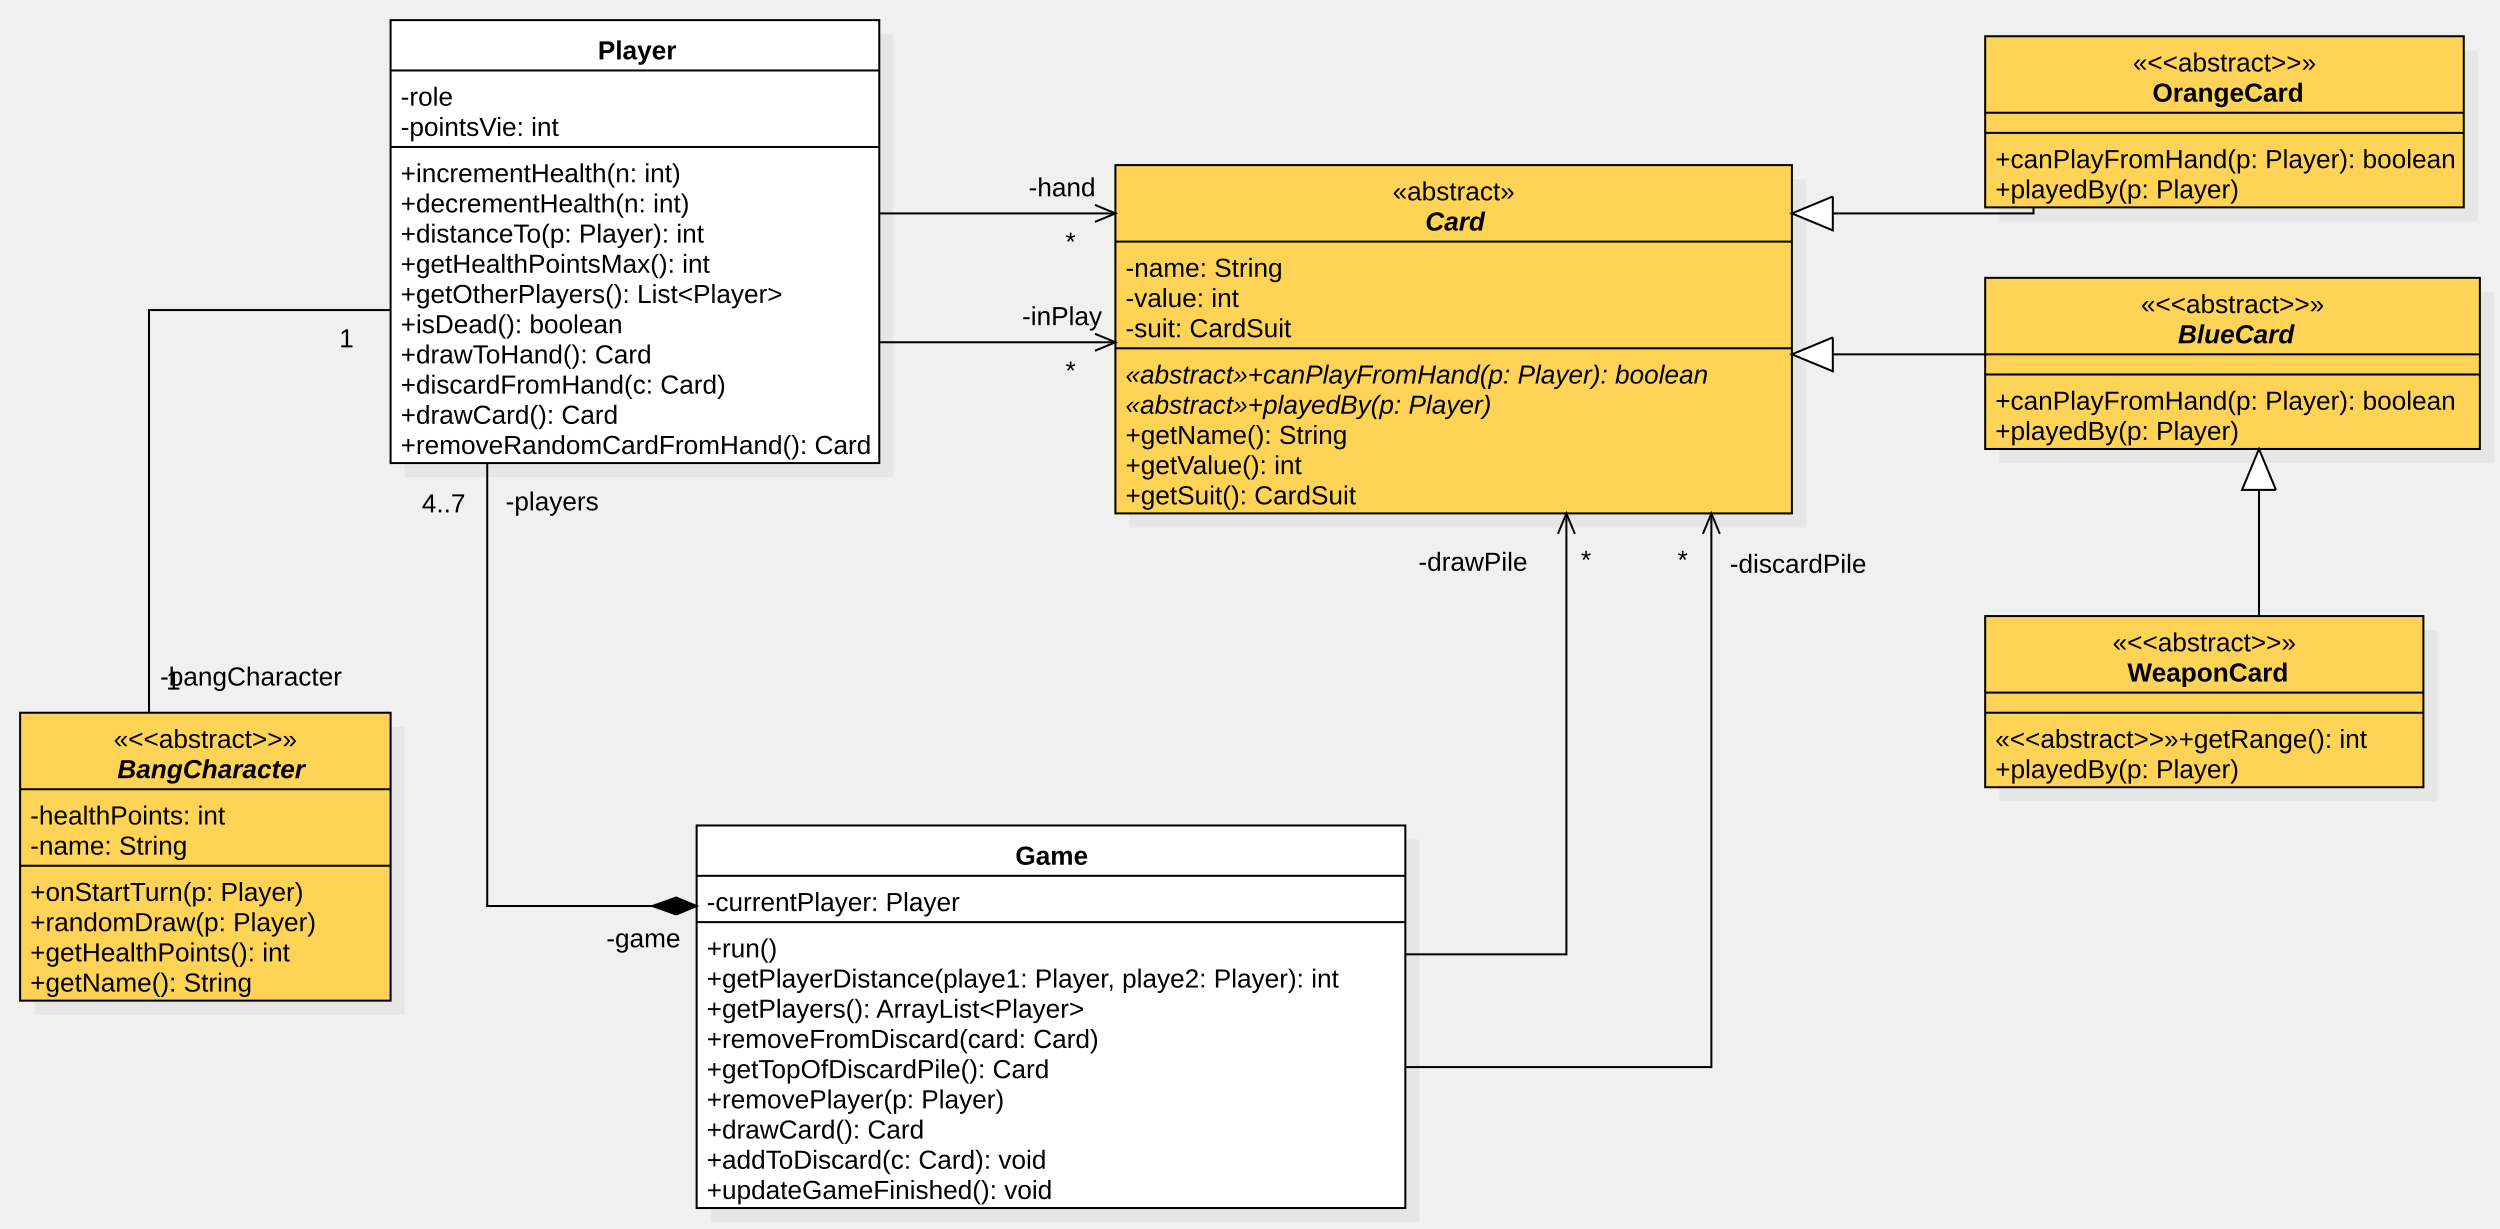
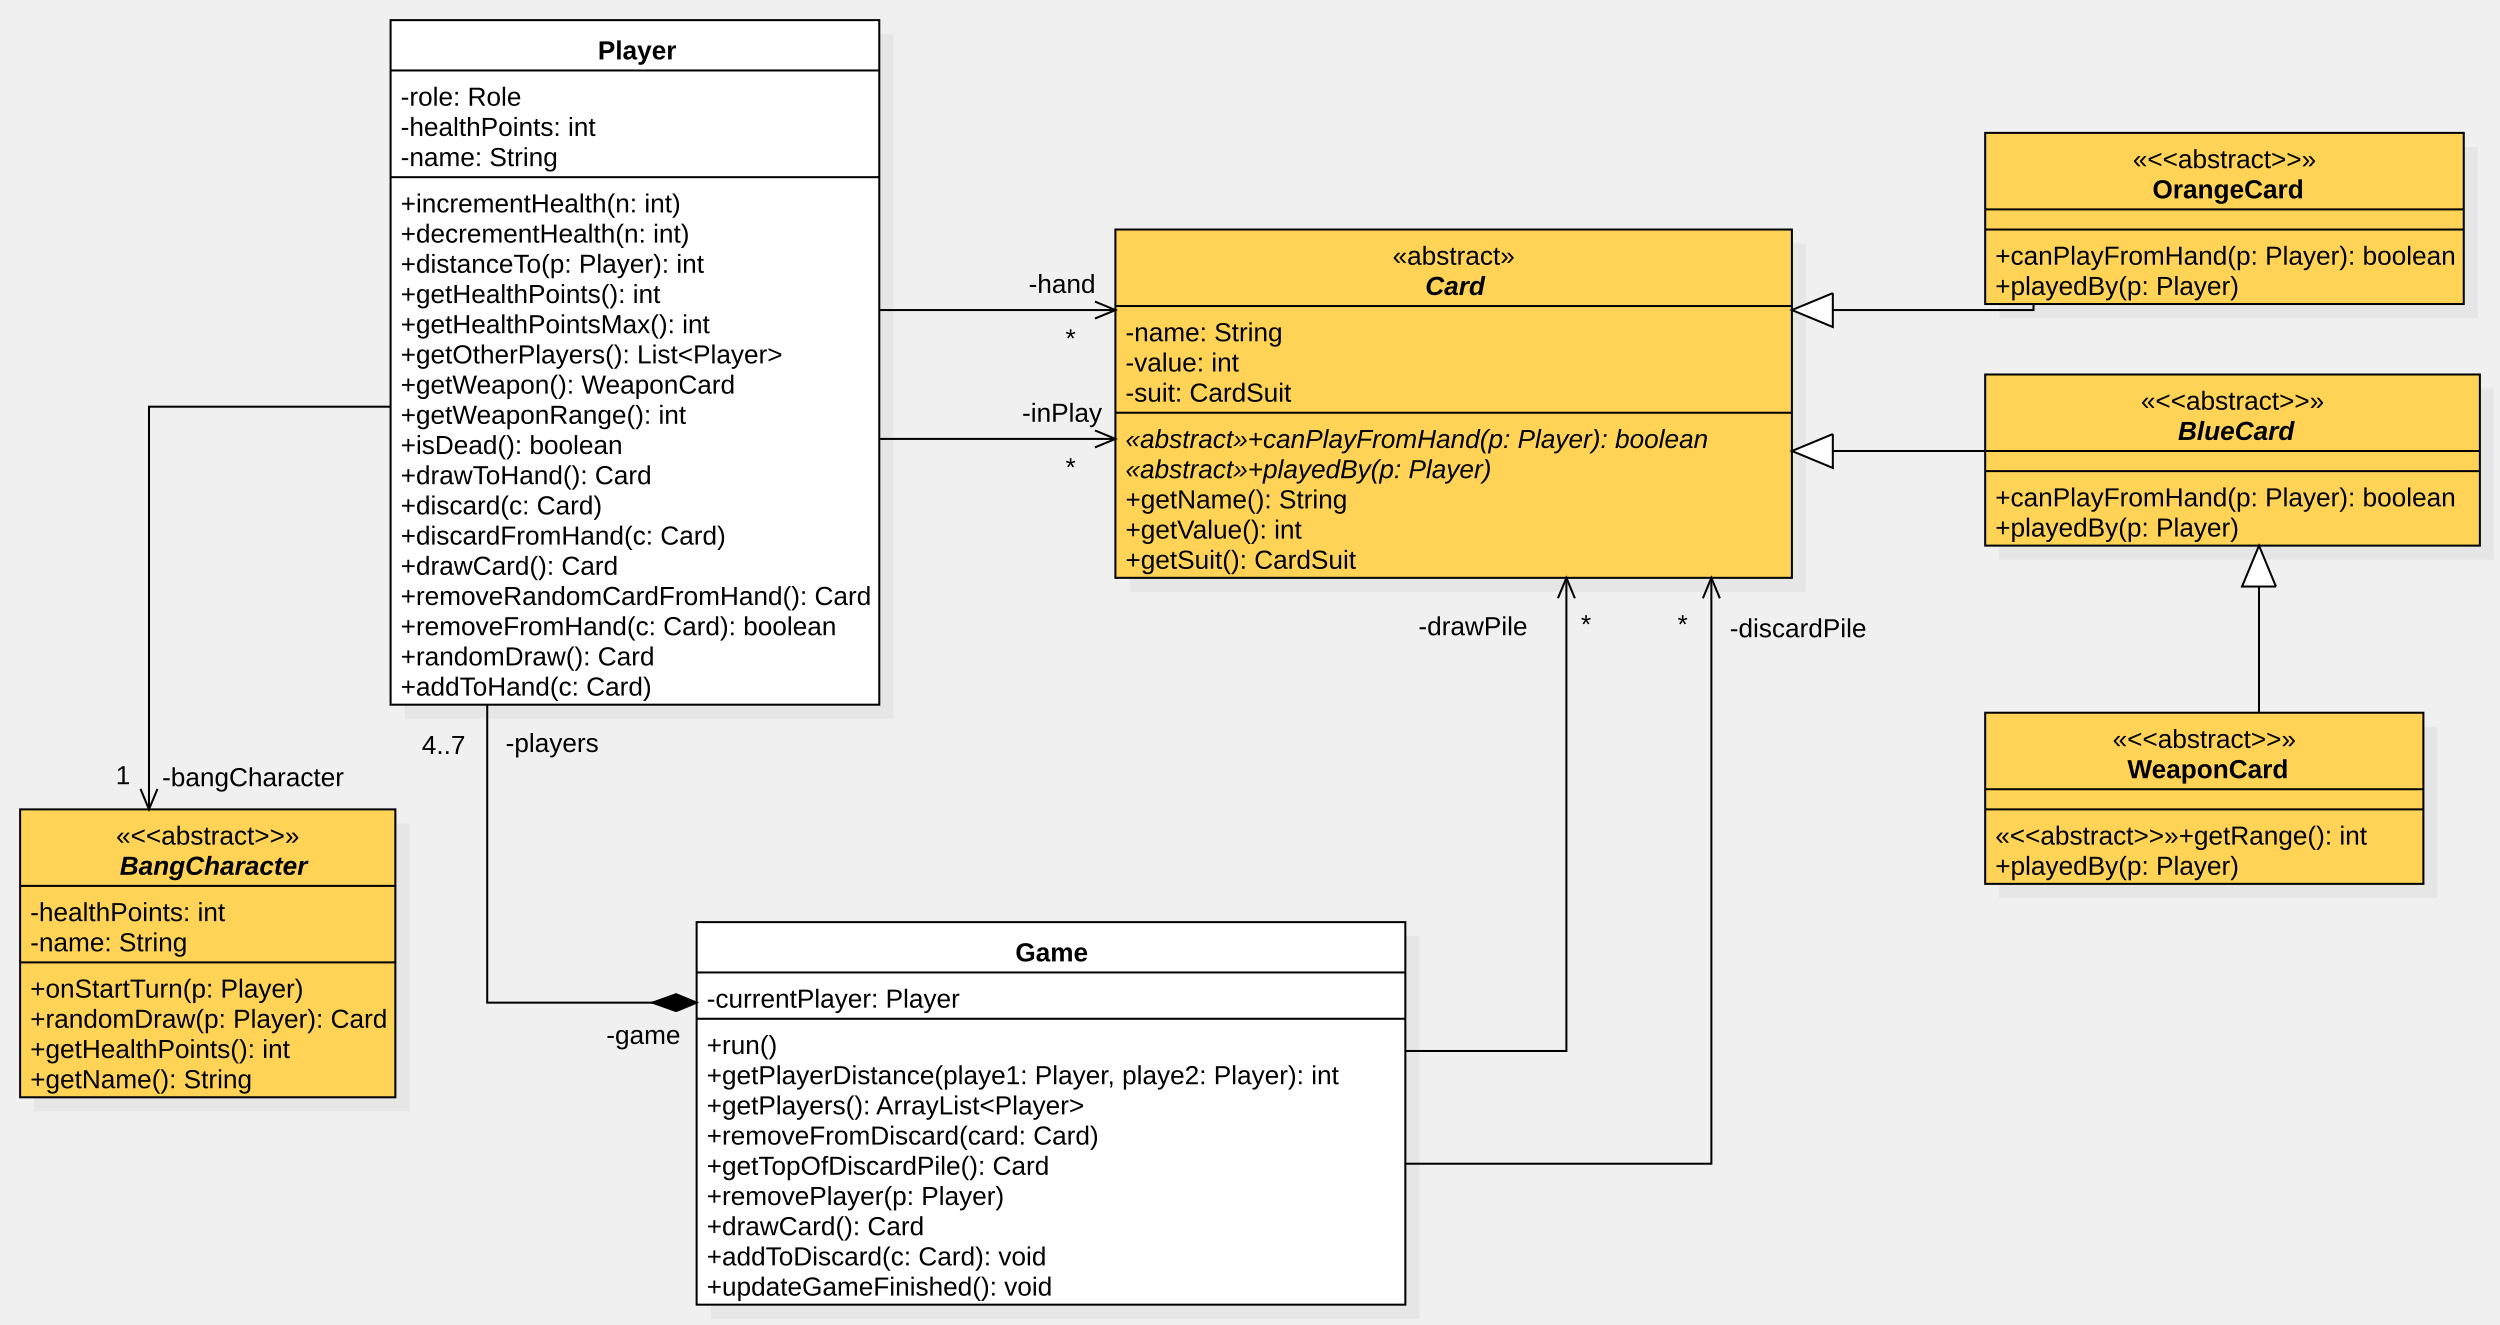
- <svg xmlns="http://www.w3.org/2000/svg" version="1.1" width="1241.7" height="610">
+ <svg xmlns="http://www.w3.org/2000/svg" version="1.1" width="1241.7" height="658">
  <defs />
  <g>
-     <g transform="translate(2,-46) scale(1,1)">
-       <rect fill="#C0C0C0" stroke="none" x="199" y="63" width="242.721" height="220" opacity="0.2" />
-     </g>
-     <g transform="translate(2,-46) scale(1,1)">
-       <rect fill="#ffffff" stroke="none" x="192" y="56" width="242.721" height="220" />
-     </g>
-     <g transform="translate(2,-46) scale(1,1)">
-       <path fill="none" stroke="#000000" d="M 192 56 L 434.721 56 L 434.721 276 L 192 276 L 192 56 Z Z" stroke-miterlimit="10" />
-     </g>
-     <g transform="translate(2,-46) scale(1,1)">
-       <path fill="none" stroke="#000000" d="M 192 81 L 434.721 81" stroke-miterlimit="10" />
-     </g>
-     <g transform="translate(2,-46) scale(1,1)">
-       <path fill="none" stroke="#000000" d="M 192 119 L 434.721 119" stroke-miterlimit="10" />
-     </g>
-     <g transform="translate(2,-46) scale(1,1)">
-       <g>
-         <path fill="none" stroke="none" />
-         <text fill="#000000" stroke="none" font-family="Arial" font-size="13px" font-style="normal" font-weight="bold" text-decoration="none" x="294.936" y="75.5">Player</text>
-       </g>
-     </g>
-     <g transform="translate(2,-46) scale(1,1)">
-       <g>
-         <path fill="none" stroke="none" />
-         <text fill="#000000" stroke="none" font-family="Arial" font-size="13px" font-style="normal" font-weight="normal" text-decoration="none" x="197" y="98.5">-role</text>
-       </g>
-     </g>
-     <g transform="translate(2,-46) scale(1,1)">
-       <g>
-         <path fill="none" stroke="none" />
-         <text fill="#000000" stroke="none" font-family="Arial" font-size="13px" font-style="normal" font-weight="normal" text-decoration="none" x="197" y="113.5">-pointsVie: int</text>
-       </g>
-     </g>
-     <g transform="translate(2,-46) scale(1,1)">
-       <g>
-         <path fill="none" stroke="none" />
-         <text fill="#000000" stroke="none" font-family="Arial" font-size="13px" font-style="normal" font-weight="normal" text-decoration="none" x="197" y="136.5">+incrementHealth(n: int)</text>
-       </g>
-     </g>
-     <g transform="translate(2,-46) scale(1,1)">
-       <g>
-         <path fill="none" stroke="none" />
-         <text fill="#000000" stroke="none" font-family="Arial" font-size="13px" font-style="normal" font-weight="normal" text-decoration="none" x="197" y="151.5">+decrementHealth(n: int)</text>
-       </g>
-     </g>
-     <g transform="translate(2,-46) scale(1,1)">
-       <g>
-         <path fill="none" stroke="none" />
-         <text fill="#000000" stroke="none" font-family="Arial" font-size="13px" font-style="normal" font-weight="normal" text-decoration="none" x="197" y="166.5">+distanceTo(p: Player): int</text>
-       </g>
-     </g>
-     <g transform="translate(2,-46) scale(1,1)">
-       <g>
-         <path fill="none" stroke="none" />
-         <text fill="#000000" stroke="none" font-family="Arial" font-size="13px" font-style="normal" font-weight="normal" text-decoration="none" x="197" y="181.5">+getHealthPointsMax(): int</text>
-       </g>
-     </g>
-     <g transform="translate(2,-46) scale(1,1)">
-       <g>
-         <path fill="none" stroke="none" />
-         <text fill="#000000" stroke="none" font-family="Arial" font-size="13px" font-style="normal" font-weight="normal" text-decoration="none" x="197" y="196.5">+getOtherPlayers(): List&lt;Player&gt;</text>
-       </g>
-     </g>
-     <g transform="translate(2,-46) scale(1,1)">
-       <g>
-         <path fill="none" stroke="none" />
-         <text fill="#000000" stroke="none" font-family="Arial" font-size="13px" font-style="normal" font-weight="normal" text-decoration="none" x="197" y="211.5">+isDead(): boolean</text>
-       </g>
-     </g>
-     <g transform="translate(2,-46) scale(1,1)">
-       <g>
-         <path fill="none" stroke="none" />
-         <text fill="#000000" stroke="none" font-family="Arial" font-size="13px" font-style="normal" font-weight="normal" text-decoration="none" x="197" y="226.5">+drawToHand(): Card</text>
-       </g>
-     </g>
-     <g transform="translate(2,-46) scale(1,1)">
-       <g>
-         <path fill="none" stroke="none" />
-         <text fill="#000000" stroke="none" font-family="Arial" font-size="13px" font-style="normal" font-weight="normal" text-decoration="none" x="197" y="241.5">+discardFromHand(c: Card)</text>
-       </g>
-     </g>
-     <g transform="translate(2,-46) scale(1,1)">
-       <g>
-         <path fill="none" stroke="none" />
-         <text fill="#000000" stroke="none" font-family="Arial" font-size="13px" font-style="normal" font-weight="normal" text-decoration="none" x="197" y="256.5">+drawCard(): Card</text>
-       </g>
-     </g>
-     <g transform="translate(2,-46) scale(1,1)">
-       <g>
-         <path fill="none" stroke="none" />
-         <text fill="#000000" stroke="none" font-family="Arial" font-size="13px" font-style="normal" font-weight="normal" text-decoration="none" x="197" y="271.5">+removeRandomCardFromHand(): Card</text>
-       </g>
-     </g>
-     <g transform="translate(2,-46) scale(1,1)">
-       <rect fill="#C0C0C0" stroke="none" x="15" y="407" width="184" height="143" opacity="0.2" />
-     </g>
-     <g transform="translate(2,-46) scale(1,1)">
-       <rect fill="#ffd456" stroke="none" x="8" y="400" width="184" height="143" />
-     </g>
-     <g transform="translate(2,-46) scale(1,1)">
-       <path fill="none" stroke="#000000" d="M 8 400 L 192 400 L 192 543 L 8 543 L 8 400 Z Z" stroke-miterlimit="10" />
-     </g>
-     <g transform="translate(2,-46) scale(1,1)">
-       <path fill="none" stroke="#000000" d="M 8 438 L 192 438" stroke-miterlimit="10" />
-     </g>
-     <g transform="translate(2,-46) scale(1,1)">
-       <path fill="none" stroke="#000000" d="M 8 476 L 192 476" stroke-miterlimit="10" />
-     </g>
-     <g transform="translate(2,-46) scale(1,1)">
-       <g>
-         <path fill="none" stroke="none" />
-         <text fill="#000000" stroke="none" font-family="Arial" font-size="13px" font-style="normal" font-weight="normal" text-decoration="none" x="54.465" y="417.5">«&lt;&lt;abstract&gt;&gt;»</text>
-       </g>
-     </g>
-     <g transform="translate(2,-46) scale(1,1)">
-       <g>
-         <path fill="none" stroke="none" />
-         <text fill="#000000" stroke="none" font-family="Arial" font-size="13px" font-style="italic" font-weight="bold" text-decoration="none" x="56.281" y="432.5">BangCharacter</text>
-       </g>
-     </g>
-     <g transform="translate(2,-46) scale(1,1)">
+     <g transform="translate(2,2) scale(1,1)">
+       <rect fill="#C0C0C0" stroke="none" x="199" y="15" width="242.721" height="340" opacity="0.2" />
+     </g>
+     <g transform="translate(2,2) scale(1,1)">
+       <rect fill="#ffffff" stroke="none" x="192" y="8" width="242.721" height="340" />
+     </g>
+     <g transform="translate(2,2) scale(1,1)">
+       <path fill="none" stroke="#000000" d="M 192 8 L 434.721 8 L 434.721 348 L 192 348 L 192 8 Z Z" stroke-miterlimit="10" />
+     </g>
+     <g transform="translate(2,2) scale(1,1)">
+       <path fill="none" stroke="#000000" d="M 192 33 L 434.721 33" stroke-miterlimit="10" />
+     </g>
+     <g transform="translate(2,2) scale(1,1)">
+       <path fill="none" stroke="#000000" d="M 192 86 L 434.721 86" stroke-miterlimit="10" />
+     </g>
+     <g transform="translate(2,2) scale(1,1)">
+       <g>
+         <path fill="none" stroke="none" />
+         <text fill="#000000" stroke="none" font-family="Arial" font-size="13px" font-style="normal" font-weight="bold" text-decoration="none" x="294.936" y="27.5">Player</text>
+       </g>
+     </g>
+     <g transform="translate(2,2) scale(1,1)">
+       <g>
+         <path fill="none" stroke="none" />
+         <text fill="#000000" stroke="none" font-family="Arial" font-size="13px" font-style="normal" font-weight="normal" text-decoration="none" x="197" y="50.5">-role: Role</text>
+       </g>
+     </g>
+     <g transform="translate(2,2) scale(1,1)">
+       <g>
+         <path fill="none" stroke="none" />
+         <text fill="#000000" stroke="none" font-family="Arial" font-size="13px" font-style="normal" font-weight="normal" text-decoration="none" x="197" y="65.5">-healthPoints: int</text>
+       </g>
+     </g>
+     <g transform="translate(2,2) scale(1,1)">
+       <g>
+         <path fill="none" stroke="none" />
+         <text fill="#000000" stroke="none" font-family="Arial" font-size="13px" font-style="normal" font-weight="normal" text-decoration="none" x="197" y="80.5">-name: String</text>
+       </g>
+     </g>
+     <g transform="translate(2,2) scale(1,1)">
+       <g>
+         <path fill="none" stroke="none" />
+         <text fill="#000000" stroke="none" font-family="Arial" font-size="13px" font-style="normal" font-weight="normal" text-decoration="none" x="197" y="103.5">+incrementHealth(n: int)</text>
+       </g>
+     </g>
+     <g transform="translate(2,2) scale(1,1)">
+       <g>
+         <path fill="none" stroke="none" />
+         <text fill="#000000" stroke="none" font-family="Arial" font-size="13px" font-style="normal" font-weight="normal" text-decoration="none" x="197" y="118.5">+decrementHealth(n: int)</text>
+       </g>
+     </g>
+     <g transform="translate(2,2) scale(1,1)">
+       <g>
+         <path fill="none" stroke="none" />
+         <text fill="#000000" stroke="none" font-family="Arial" font-size="13px" font-style="normal" font-weight="normal" text-decoration="none" x="197" y="133.5">+distanceTo(p: Player): int</text>
+       </g>
+     </g>
+     <g transform="translate(2,2) scale(1,1)">
+       <g>
+         <path fill="none" stroke="none" />
+         <text fill="#000000" stroke="none" font-family="Arial" font-size="13px" font-style="normal" font-weight="normal" text-decoration="none" x="197" y="148.5">+getHealthPoints(): int</text>
+       </g>
+     </g>
+     <g transform="translate(2,2) scale(1,1)">
+       <g>
+         <path fill="none" stroke="none" />
+         <text fill="#000000" stroke="none" font-family="Arial" font-size="13px" font-style="normal" font-weight="normal" text-decoration="none" x="197" y="163.5">+getHealthPointsMax(): int</text>
+       </g>
+     </g>
+     <g transform="translate(2,2) scale(1,1)">
+       <g>
+         <path fill="none" stroke="none" />
+         <text fill="#000000" stroke="none" font-family="Arial" font-size="13px" font-style="normal" font-weight="normal" text-decoration="none" x="197" y="178.5">+getOtherPlayers(): List&lt;Player&gt;</text>
+       </g>
+     </g>
+     <g transform="translate(2,2) scale(1,1)">
+       <g>
+         <path fill="none" stroke="none" />
+         <text fill="#000000" stroke="none" font-family="Arial" font-size="13px" font-style="normal" font-weight="normal" text-decoration="none" x="197" y="193.5">+getWeapon(): WeaponCard</text>
+       </g>
+     </g>
+     <g transform="translate(2,2) scale(1,1)">
+       <g>
+         <path fill="none" stroke="none" />
+         <text fill="#000000" stroke="none" font-family="Arial" font-size="13px" font-style="normal" font-weight="normal" text-decoration="none" x="197" y="208.5">+getWeaponRange(): int</text>
+       </g>
+     </g>
+     <g transform="translate(2,2) scale(1,1)">
+       <g>
+         <path fill="none" stroke="none" />
+         <text fill="#000000" stroke="none" font-family="Arial" font-size="13px" font-style="normal" font-weight="normal" text-decoration="none" x="197" y="223.5">+isDead(): boolean</text>
+       </g>
+     </g>
+     <g transform="translate(2,2) scale(1,1)">
+       <g>
+         <path fill="none" stroke="none" />
+         <text fill="#000000" stroke="none" font-family="Arial" font-size="13px" font-style="normal" font-weight="normal" text-decoration="none" x="197" y="238.5">+drawToHand(): Card</text>
+       </g>
+     </g>
+     <g transform="translate(2,2) scale(1,1)">
+       <g>
+         <path fill="none" stroke="none" />
+         <text fill="#000000" stroke="none" font-family="Arial" font-size="13px" font-style="normal" font-weight="normal" text-decoration="none" x="197" y="253.5">+discard(c: Card)</text>
+       </g>
+     </g>
+     <g transform="translate(2,2) scale(1,1)">
+       <g>
+         <path fill="none" stroke="none" />
+         <text fill="#000000" stroke="none" font-family="Arial" font-size="13px" font-style="normal" font-weight="normal" text-decoration="none" x="197" y="268.5">+discardFromHand(c: Card)</text>
+       </g>
+     </g>
+     <g transform="translate(2,2) scale(1,1)">
+       <g>
+         <path fill="none" stroke="none" />
+         <text fill="#000000" stroke="none" font-family="Arial" font-size="13px" font-style="normal" font-weight="normal" text-decoration="none" x="197" y="283.5">+drawCard(): Card</text>
+       </g>
+     </g>
+     <g transform="translate(2,2) scale(1,1)">
+       <g>
+         <path fill="none" stroke="none" />
+         <text fill="#000000" stroke="none" font-family="Arial" font-size="13px" font-style="normal" font-weight="normal" text-decoration="none" x="197" y="298.5">+removeRandomCardFromHand(): Card</text>
+       </g>
+     </g>
+     <g transform="translate(2,2) scale(1,1)">
+       <g>
+         <path fill="none" stroke="none" />
+         <text fill="#000000" stroke="none" font-family="Arial" font-size="13px" font-style="normal" font-weight="normal" text-decoration="none" x="197" y="313.5">+removeFromHand(c: Card): boolean</text>
+       </g>
+     </g>
+     <g transform="translate(2,2) scale(1,1)">
+       <g>
+         <path fill="none" stroke="none" />
+         <text fill="#000000" stroke="none" font-family="Arial" font-size="13px" font-style="normal" font-weight="normal" text-decoration="none" x="197" y="328.5">+randomDraw(): Card</text>
+       </g>
+     </g>
+     <g transform="translate(2,2) scale(1,1)">
+       <g>
+         <path fill="none" stroke="none" />
+         <text fill="#000000" stroke="none" font-family="Arial" font-size="13px" font-style="normal" font-weight="normal" text-decoration="none" x="197" y="343.5">+addToHand(c: Card)</text>
+       </g>
+     </g>
+     <g transform="translate(2,2) scale(1,1)">
+       <rect fill="#C0C0C0" stroke="none" x="15" y="407" width="186.366" height="143" opacity="0.2" />
+     </g>
+     <g transform="translate(2,2) scale(1,1)">
+       <rect fill="#ffd456" stroke="none" x="8" y="400" width="186.366" height="143" />
+     </g>
+     <g transform="translate(2,2) scale(1,1)">
+       <path fill="none" stroke="#000000" d="M 8 400 L 194.366 400 L 194.366 543 L 8 543 L 8 400 Z Z" stroke-miterlimit="10" />
+     </g>
+     <g transform="translate(2,2) scale(1,1)">
+       <path fill="none" stroke="#000000" d="M 8 438 L 194.366 438" stroke-miterlimit="10" />
+     </g>
+     <g transform="translate(2,2) scale(1,1)">
+       <path fill="none" stroke="#000000" d="M 8 476 L 194.366 476" stroke-miterlimit="10" />
+     </g>
+     <g transform="translate(2,2) scale(1,1)">
+       <g>
+         <path fill="none" stroke="none" />
+         <text fill="#000000" stroke="none" font-family="Arial" font-size="13px" font-style="normal" font-weight="normal" text-decoration="none" x="55.648" y="417.5">«&lt;&lt;abstract&gt;&gt;»</text>
+       </g>
+     </g>
+     <g transform="translate(2,2) scale(1,1)">
+       <g>
+         <path fill="none" stroke="none" />
+         <text fill="#000000" stroke="none" font-family="Arial" font-size="13px" font-style="italic" font-weight="bold" text-decoration="none" x="57.464" y="432.5">BangCharacter</text>
+       </g>
+     </g>
+     <g transform="translate(2,2) scale(1,1)">
      <g>
        <path fill="none" stroke="none" />
        <text fill="#000000" stroke="none" font-family="Arial" font-size="13px" font-style="normal" font-weight="normal" text-decoration="none" x="13" y="455.5">-healthPoints: int</text>
      </g>
    </g>
-     <g transform="translate(2,-46) scale(1,1)">
+     <g transform="translate(2,2) scale(1,1)">
      <g>
        <path fill="none" stroke="none" />
        <text fill="#000000" stroke="none" font-family="Arial" font-size="13px" font-style="normal" font-weight="normal" text-decoration="none" x="13" y="470.5">-name: String</text>
      </g>
    </g>
-     <g transform="translate(2,-46) scale(1,1)">
+     <g transform="translate(2,2) scale(1,1)">
      <g>
        <path fill="none" stroke="none" />
        <text fill="#000000" stroke="none" font-family="Arial" font-size="13px" font-style="normal" font-weight="normal" text-decoration="none" x="13" y="493.5">+onStartTurn(p: Player)</text>
      </g>
    </g>
-     <g transform="translate(2,-46) scale(1,1)">
-       <g>
-         <path fill="none" stroke="none" />
-         <text fill="#000000" stroke="none" font-family="Arial" font-size="13px" font-style="normal" font-weight="normal" text-decoration="none" x="13" y="508.5">+randomDraw(p: Player)</text>
-       </g>
-     </g>
-     <g transform="translate(2,-46) scale(1,1)">
+     <g transform="translate(2,2) scale(1,1)">
+       <g>
+         <path fill="none" stroke="none" />
+         <text fill="#000000" stroke="none" font-family="Arial" font-size="13px" font-style="normal" font-weight="normal" text-decoration="none" x="13" y="508.5">+randomDraw(p: Player): Card</text>
+       </g>
+     </g>
+     <g transform="translate(2,2) scale(1,1)">
      <g>
        <path fill="none" stroke="none" />
        <text fill="#000000" stroke="none" font-family="Arial" font-size="13px" font-style="normal" font-weight="normal" text-decoration="none" x="13" y="523.5">+getHealthPoints(): int</text>
      </g>
    </g>
-     <g transform="translate(2,-46) scale(1,1)">
+     <g transform="translate(2,2) scale(1,1)">
      <g>
        <path fill="none" stroke="none" />
        <text fill="#000000" stroke="none" font-family="Arial" font-size="13px" font-style="normal" font-weight="normal" text-decoration="none" x="13" y="538.5">+getName(): String</text>
      </g>
    </g>
-     <g transform="translate(2,-46) scale(1,1)">
-       <rect fill="#C0C0C0" stroke="none" x="559" y="135" width="336" height="173" opacity="0.2" />
-     </g>
-     <g transform="translate(2,-46) scale(1,1)">
-       <rect fill="#ffd456" stroke="none" x="552" y="128" width="336" height="173" />
-     </g>
-     <g transform="translate(2,-46) scale(1,1)">
-       <path fill="none" stroke="#000000" d="M 552 128 L 888 128 L 888 301 L 552 301 L 552 128 Z Z" stroke-miterlimit="10" />
-     </g>
-     <g transform="translate(2,-46) scale(1,1)">
-       <path fill="none" stroke="#000000" d="M 552 166 L 888 166" stroke-miterlimit="10" />
-     </g>
-     <g transform="translate(2,-46) scale(1,1)">
-       <path fill="none" stroke="#000000" d="M 552 219 L 888 219" stroke-miterlimit="10" />
-     </g>
-     <g transform="translate(2,-46) scale(1,1)">
-       <g>
-         <path fill="none" stroke="none" />
-         <text fill="#000000" stroke="none" font-family="Arial" font-size="13px" font-style="normal" font-weight="normal" text-decoration="none" x="689.649" y="145.5">«abstract»</text>
-       </g>
-     </g>
-     <g transform="translate(2,-46) scale(1,1)">
-       <g>
-         <path fill="none" stroke="none" />
-         <text fill="#000000" stroke="none" font-family="Arial" font-size="13px" font-style="italic" font-weight="bold" text-decoration="none" x="705.911" y="160.5">Card</text>
-       </g>
-     </g>
-     <g transform="translate(2,-46) scale(1,1)">
-       <g>
-         <path fill="none" stroke="none" />
-         <text fill="#000000" stroke="none" font-family="Arial" font-size="13px" font-style="normal" font-weight="normal" text-decoration="none" x="557" y="183.5">-name: String</text>
-       </g>
-     </g>
-     <g transform="translate(2,-46) scale(1,1)">
-       <g>
-         <path fill="none" stroke="none" />
-         <text fill="#000000" stroke="none" font-family="Arial" font-size="13px" font-style="normal" font-weight="normal" text-decoration="none" x="557" y="198.5">-value: int</text>
-       </g>
-     </g>
-     <g transform="translate(2,-46) scale(1,1)">
-       <g>
-         <path fill="none" stroke="none" />
-         <text fill="#000000" stroke="none" font-family="Arial" font-size="13px" font-style="normal" font-weight="normal" text-decoration="none" x="557" y="213.5">-suit: CardSuit</text>
-       </g>
-     </g>
-     <g transform="translate(2,-46) scale(1,1)">
-       <g>
-         <path fill="none" stroke="none" />
-         <text fill="#000000" stroke="none" font-family="Arial" font-size="13px" font-style="italic" font-weight="normal" text-decoration="none" x="557" y="236.5">«abstract»+canPlayFromHand(p: Player): boolean</text>
-       </g>
-     </g>
-     <g transform="translate(2,-46) scale(1,1)">
-       <g>
-         <path fill="none" stroke="none" />
-         <text fill="#000000" stroke="none" font-family="Arial" font-size="13px" font-style="italic" font-weight="normal" text-decoration="none" x="557" y="251.5">«abstract»+playedBy(p: Player)</text>
-       </g>
-     </g>
-     <g transform="translate(2,-46) scale(1,1)">
-       <g>
-         <path fill="none" stroke="none" />
-         <text fill="#000000" stroke="none" font-family="Arial" font-size="13px" font-style="normal" font-weight="normal" text-decoration="none" x="557" y="266.5">+getName(): String</text>
-       </g>
-     </g>
-     <g transform="translate(2,-46) scale(1,1)">
-       <g>
-         <path fill="none" stroke="none" />
-         <text fill="#000000" stroke="none" font-family="Arial" font-size="13px" font-style="normal" font-weight="normal" text-decoration="none" x="557" y="281.5">+getValue(): int</text>
-       </g>
-     </g>
-     <g transform="translate(2,-46) scale(1,1)">
-       <g>
-         <path fill="none" stroke="none" />
-         <text fill="#000000" stroke="none" font-family="Arial" font-size="13px" font-style="normal" font-weight="normal" text-decoration="none" x="557" y="296.5">+getSuit(): CardSuit</text>
-       </g>
-     </g>
-     <g transform="translate(2,-46) scale(1,1)">
+     <g transform="translate(2,2) scale(1,1)">
+       <rect fill="#C0C0C0" stroke="none" x="559" y="119" width="336" height="173" opacity="0.2" />
+     </g>
+     <g transform="translate(2,2) scale(1,1)">
+       <rect fill="#ffd456" stroke="none" x="552" y="112" width="336" height="173" />
+     </g>
+     <g transform="translate(2,2) scale(1,1)">
+       <path fill="none" stroke="#000000" d="M 552 112 L 888 112 L 888 285 L 552 285 L 552 112 Z Z" stroke-miterlimit="10" />
+     </g>
+     <g transform="translate(2,2) scale(1,1)">
+       <path fill="none" stroke="#000000" d="M 552 150 L 888 150" stroke-miterlimit="10" />
+     </g>
+     <g transform="translate(2,2) scale(1,1)">
+       <path fill="none" stroke="#000000" d="M 552 203 L 888 203" stroke-miterlimit="10" />
+     </g>
+     <g transform="translate(2,2) scale(1,1)">
+       <g>
+         <path fill="none" stroke="none" />
+         <text fill="#000000" stroke="none" font-family="Arial" font-size="13px" font-style="normal" font-weight="normal" text-decoration="none" x="689.649" y="129.5">«abstract»</text>
+       </g>
+     </g>
+     <g transform="translate(2,2) scale(1,1)">
+       <g>
+         <path fill="none" stroke="none" />
+         <text fill="#000000" stroke="none" font-family="Arial" font-size="13px" font-style="italic" font-weight="bold" text-decoration="none" x="705.911" y="144.5">Card</text>
+       </g>
+     </g>
+     <g transform="translate(2,2) scale(1,1)">
+       <g>
+         <path fill="none" stroke="none" />
+         <text fill="#000000" stroke="none" font-family="Arial" font-size="13px" font-style="normal" font-weight="normal" text-decoration="none" x="557" y="167.5">-name: String</text>
+       </g>
+     </g>
+     <g transform="translate(2,2) scale(1,1)">
+       <g>
+         <path fill="none" stroke="none" />
+         <text fill="#000000" stroke="none" font-family="Arial" font-size="13px" font-style="normal" font-weight="normal" text-decoration="none" x="557" y="182.5">-value: int</text>
+       </g>
+     </g>
+     <g transform="translate(2,2) scale(1,1)">
+       <g>
+         <path fill="none" stroke="none" />
+         <text fill="#000000" stroke="none" font-family="Arial" font-size="13px" font-style="normal" font-weight="normal" text-decoration="none" x="557" y="197.5">-suit: CardSuit</text>
+       </g>
+     </g>
+     <g transform="translate(2,2) scale(1,1)">
+       <g>
+         <path fill="none" stroke="none" />
+         <text fill="#000000" stroke="none" font-family="Arial" font-size="13px" font-style="italic" font-weight="normal" text-decoration="none" x="557" y="220.5">«abstract»+canPlayFromHand(p: Player): boolean</text>
+       </g>
+     </g>
+     <g transform="translate(2,2) scale(1,1)">
+       <g>
+         <path fill="none" stroke="none" />
+         <text fill="#000000" stroke="none" font-family="Arial" font-size="13px" font-style="italic" font-weight="normal" text-decoration="none" x="557" y="235.5">«abstract»+playedBy(p: Player)</text>
+       </g>
+     </g>
+     <g transform="translate(2,2) scale(1,1)">
+       <g>
+         <path fill="none" stroke="none" />
+         <text fill="#000000" stroke="none" font-family="Arial" font-size="13px" font-style="normal" font-weight="normal" text-decoration="none" x="557" y="250.5">+getName(): String</text>
+       </g>
+     </g>
+     <g transform="translate(2,2) scale(1,1)">
+       <g>
+         <path fill="none" stroke="none" />
+         <text fill="#000000" stroke="none" font-family="Arial" font-size="13px" font-style="normal" font-weight="normal" text-decoration="none" x="557" y="265.5">+getValue(): int</text>
+       </g>
+     </g>
+     <g transform="translate(2,2) scale(1,1)">
+       <g>
+         <path fill="none" stroke="none" />
+         <text fill="#000000" stroke="none" font-family="Arial" font-size="13px" font-style="normal" font-weight="normal" text-decoration="none" x="557" y="280.5">+getSuit(): CardSuit</text>
+       </g>
+     </g>
+     <g transform="translate(2,2) scale(1,1)">
      <rect fill="#C0C0C0" stroke="none" x="351" y="463" width="352" height="190" opacity="0.2" />
    </g>
-     <g transform="translate(2,-46) scale(1,1)">
+     <g transform="translate(2,2) scale(1,1)">
      <rect fill="#ffffff" stroke="none" x="344" y="456" width="352" height="190" />
    </g>
-     <g transform="translate(2,-46) scale(1,1)">
+     <g transform="translate(2,2) scale(1,1)">
      <path fill="none" stroke="#000000" d="M 344 456 L 696 456 L 696 646 L 344 646 L 344 456 Z Z" stroke-miterlimit="10" />
    </g>
-     <g transform="translate(2,-46) scale(1,1)">
+     <g transform="translate(2,2) scale(1,1)">
      <path fill="none" stroke="#000000" d="M 344 481 L 696 481" stroke-miterlimit="10" />
    </g>
-     <g transform="translate(2,-46) scale(1,1)">
+     <g transform="translate(2,2) scale(1,1)">
      <path fill="none" stroke="#000000" d="M 344 504 L 696 504" stroke-miterlimit="10" />
    </g>
-     <g transform="translate(2,-46) scale(1,1)">
+     <g transform="translate(2,2) scale(1,1)">
      <g>
        <path fill="none" stroke="none" />
        <text fill="#000000" stroke="none" font-family="Arial" font-size="13px" font-style="normal" font-weight="bold" text-decoration="none" x="502.3" y="475.5">Game</text>
      </g>
    </g>
-     <g transform="translate(2,-46) scale(1,1)">
+     <g transform="translate(2,2) scale(1,1)">
      <g>
        <path fill="none" stroke="none" />
        <text fill="#000000" stroke="none" font-family="Arial" font-size="13px" font-style="normal" font-weight="normal" text-decoration="none" x="349" y="498.5">-currentPlayer: Player</text>
      </g>
    </g>
-     <g transform="translate(2,-46) scale(1,1)">
+     <g transform="translate(2,2) scale(1,1)">
      <g>
        <path fill="none" stroke="none" />
        <text fill="#000000" stroke="none" font-family="Arial" font-size="13px" font-style="normal" font-weight="normal" text-decoration="none" x="349" y="521.5">+run()</text>
      </g>
    </g>
-     <g transform="translate(2,-46) scale(1,1)">
+     <g transform="translate(2,2) scale(1,1)">
      <g>
        <path fill="none" stroke="none" />
        <text fill="#000000" stroke="none" font-family="Arial" font-size="13px" font-style="normal" font-weight="normal" text-decoration="none" x="349" y="536.5">+getPlayerDistance(playe1: Player, playe2: Player): int</text>
      </g>
    </g>
-     <g transform="translate(2,-46) scale(1,1)">
+     <g transform="translate(2,2) scale(1,1)">
      <g>
        <path fill="none" stroke="none" />
        <text fill="#000000" stroke="none" font-family="Arial" font-size="13px" font-style="normal" font-weight="normal" text-decoration="none" x="349" y="551.5">+getPlayers(): ArrayList&lt;Player&gt;</text>
      </g>
    </g>
-     <g transform="translate(2,-46) scale(1,1)">
+     <g transform="translate(2,2) scale(1,1)">
      <g>
        <path fill="none" stroke="none" />
        <text fill="#000000" stroke="none" font-family="Arial" font-size="13px" font-style="normal" font-weight="normal" text-decoration="none" x="349" y="566.5">+removeFromDiscard(card: Card)</text>
      </g>
    </g>
-     <g transform="translate(2,-46) scale(1,1)">
+     <g transform="translate(2,2) scale(1,1)">
      <g>
        <path fill="none" stroke="none" />
        <text fill="#000000" stroke="none" font-family="Arial" font-size="13px" font-style="normal" font-weight="normal" text-decoration="none" x="349" y="581.5">+getTopOfDiscardPile(): Card</text>
      </g>
    </g>
-     <g transform="translate(2,-46) scale(1,1)">
+     <g transform="translate(2,2) scale(1,1)">
      <g>
        <path fill="none" stroke="none" />
        <text fill="#000000" stroke="none" font-family="Arial" font-size="13px" font-style="normal" font-weight="normal" text-decoration="none" x="349" y="596.5">+removePlayer(p: Player)</text>
      </g>
    </g>
-     <g transform="translate(2,-46) scale(1,1)">
+     <g transform="translate(2,2) scale(1,1)">
      <g>
        <path fill="none" stroke="none" />
        <text fill="#000000" stroke="none" font-family="Arial" font-size="13px" font-style="normal" font-weight="normal" text-decoration="none" x="349" y="611.5">+drawCard(): Card</text>
      </g>
    </g>
-     <g transform="translate(2,-46) scale(1,1)">
+     <g transform="translate(2,2) scale(1,1)">
      <g>
        <path fill="none" stroke="none" />
        <text fill="#000000" stroke="none" font-family="Arial" font-size="13px" font-style="normal" font-weight="normal" text-decoration="none" x="349" y="626.5">+addToDiscard(c: Card): void</text>
      </g>
    </g>
-     <g transform="translate(2,-46) scale(1,1)">
+     <g transform="translate(2,2) scale(1,1)">
      <g>
        <path fill="none" stroke="none" />
        <text fill="#000000" stroke="none" font-family="Arial" font-size="13px" font-style="normal" font-weight="normal" text-decoration="none" x="349" y="641.5">+updateGameFinished(): void</text>
      </g>
    </g>
-     <g transform="translate(2,-46) scale(1,1)">
+     <g transform="translate(2,2) scale(1,1)">
      <rect fill="#C0C0C0" stroke="none" x="991" y="191" width="245.7" height="85" opacity="0.2" />
    </g>
-     <g transform="translate(2,-46) scale(1,1)">
+     <g transform="translate(2,2) scale(1,1)">
      <rect fill="#ffd456" stroke="none" x="984" y="184" width="245.7" height="85" />
    </g>
-     <g transform="translate(2,-46) scale(1,1)">
+     <g transform="translate(2,2) scale(1,1)">
      <path fill="none" stroke="#000000" d="M 984 184 L 1229.7 184 L 1229.7 269 L 984 269 L 984 184 Z Z" stroke-miterlimit="10" />
    </g>
-     <g transform="translate(2,-46) scale(1,1)">
+     <g transform="translate(2,2) scale(1,1)">
      <path fill="none" stroke="#000000" d="M 984 222 L 1229.7 222" stroke-miterlimit="10" />
    </g>
-     <g transform="translate(2,-46) scale(1,1)">
+     <g transform="translate(2,2) scale(1,1)">
      <path fill="none" stroke="#000000" d="M 984 232 L 1229.7 232" stroke-miterlimit="10" />
    </g>
-     <g transform="translate(2,-46) scale(1,1)">
+     <g transform="translate(2,2) scale(1,1)">
      <g>
        <path fill="none" stroke="none" />
        <text fill="#000000" stroke="none" font-family="Arial" font-size="13px" font-style="normal" font-weight="normal" text-decoration="none" x="1061.315" y="201.5">«&lt;&lt;abstract&gt;&gt;»</text>
      </g>
    </g>
-     <g transform="translate(2,-46) scale(1,1)">
+     <g transform="translate(2,2) scale(1,1)">
      <g>
        <path fill="none" stroke="none" />
        <text fill="#000000" stroke="none" font-family="Arial" font-size="13px" font-style="italic" font-weight="bold" text-decoration="none" x="1079.752" y="216.5">BlueCard</text>
      </g>
    </g>
-     <g transform="translate(2,-46) scale(1,1)">
+     <g transform="translate(2,2) scale(1,1)">
      <g>
        <path fill="none" stroke="none" />
        <text fill="#000000" stroke="none" font-family="Arial" font-size="13px" font-style="normal" font-weight="normal" text-decoration="none" x="989" y="249.5">+canPlayFromHand(p: Player): boolean</text>
      </g>
    </g>
-     <g transform="translate(2,-46) scale(1,1)">
+     <g transform="translate(2,2) scale(1,1)">
      <g>
        <path fill="none" stroke="none" />
        <text fill="#000000" stroke="none" font-family="Arial" font-size="13px" font-style="normal" font-weight="normal" text-decoration="none" x="989" y="264.5">+playedBy(p: Player)</text>
      </g>
    </g>
-     <g transform="translate(2,-46) scale(1,1)">
+     <g transform="translate(2,2) scale(1,1)">
      <rect fill="#C0C0C0" stroke="none" x="991" y="71" width="237.7" height="85" opacity="0.2" />
    </g>
-     <g transform="translate(2,-46) scale(1,1)">
+     <g transform="translate(2,2) scale(1,1)">
      <rect fill="#ffd456" stroke="none" x="984" y="64" width="237.7" height="85" />
    </g>
-     <g transform="translate(2,-46) scale(1,1)">
+     <g transform="translate(2,2) scale(1,1)">
      <path fill="none" stroke="#000000" d="M 984 64 L 1221.7 64 L 1221.7 149 L 984 149 L 984 64 Z Z" stroke-miterlimit="10" />
    </g>
-     <g transform="translate(2,-46) scale(1,1)">
+     <g transform="translate(2,2) scale(1,1)">
      <path fill="none" stroke="#000000" d="M 984 102 L 1221.7 102" stroke-miterlimit="10" />
    </g>
-     <g transform="translate(2,-46) scale(1,1)">
+     <g transform="translate(2,2) scale(1,1)">
      <path fill="none" stroke="#000000" d="M 984 112 L 1221.7 112" stroke-miterlimit="10" />
    </g>
-     <g transform="translate(2,-46) scale(1,1)">
+     <g transform="translate(2,2) scale(1,1)">
      <g>
        <path fill="none" stroke="none" />
        <text fill="#000000" stroke="none" font-family="Arial" font-size="13px" font-style="normal" font-weight="normal" text-decoration="none" x="1057.315" y="81.5">«&lt;&lt;abstract&gt;&gt;»</text>
      </g>
    </g>
-     <g transform="translate(2,-46) scale(1,1)">
+     <g transform="translate(2,2) scale(1,1)">
      <g>
        <path fill="none" stroke="none" />
        <text fill="#000000" stroke="none" font-family="Arial" font-size="13px" font-style="normal" font-weight="bold" text-decoration="none" x="1067.081" y="96.5">OrangeCard</text>
      </g>
    </g>
-     <g transform="translate(2,-46) scale(1,1)">
+     <g transform="translate(2,2) scale(1,1)">
      <g>
        <path fill="none" stroke="none" />
        <text fill="#000000" stroke="none" font-family="Arial" font-size="13px" font-style="normal" font-weight="normal" text-decoration="none" x="989" y="129.5">+canPlayFromHand(p: Player): boolean</text>
      </g>
    </g>
-     <g transform="translate(2,-46) scale(1,1)">
+     <g transform="translate(2,2) scale(1,1)">
      <g>
        <path fill="none" stroke="none" />
        <text fill="#000000" stroke="none" font-family="Arial" font-size="13px" font-style="normal" font-weight="normal" text-decoration="none" x="989" y="144.5">+playedBy(p: Player)</text>
      </g>
    </g>
-     <g transform="translate(2,-46) scale(1,1)">
+     <g transform="translate(2,2) scale(1,1)">
      <rect fill="#C0C0C0" stroke="none" x="991" y="359" width="217.653" height="85" opacity="0.2" />
    </g>
-     <g transform="translate(2,-46) scale(1,1)">
+     <g transform="translate(2,2) scale(1,1)">
      <rect fill="#ffd456" stroke="none" x="984" y="352" width="217.653" height="85" />
    </g>
-     <g transform="translate(2,-46) scale(1,1)">
+     <g transform="translate(2,2) scale(1,1)">
      <path fill="none" stroke="#000000" d="M 984 352 L 1201.653 352 L 1201.653 437 L 984 437 L 984 352 Z Z" stroke-miterlimit="10" />
    </g>
-     <g transform="translate(2,-46) scale(1,1)">
+     <g transform="translate(2,2) scale(1,1)">
      <path fill="none" stroke="#000000" d="M 984 390 L 1201.653 390" stroke-miterlimit="10" />
    </g>
-     <g transform="translate(2,-46) scale(1,1)">
+     <g transform="translate(2,2) scale(1,1)">
      <path fill="none" stroke="#000000" d="M 984 400 L 1201.653 400" stroke-miterlimit="10" />
    </g>
-     <g transform="translate(2,-46) scale(1,1)">
+     <g transform="translate(2,2) scale(1,1)">
      <g>
        <path fill="none" stroke="none" />
        <text fill="#000000" stroke="none" font-family="Arial" font-size="13px" font-style="normal" font-weight="normal" text-decoration="none" x="1047.292" y="369.5">«&lt;&lt;abstract&gt;&gt;»</text>
      </g>
    </g>
-     <g transform="translate(2,-46) scale(1,1)">
+     <g transform="translate(2,2) scale(1,1)">
      <g>
        <path fill="none" stroke="none" />
        <text fill="#000000" stroke="none" font-family="Arial" font-size="13px" font-style="normal" font-weight="bold" text-decoration="none" x="1054.646" y="384.5">WeaponCard</text>
      </g>
    </g>
-     <g transform="translate(2,-46) scale(1,1)">
+     <g transform="translate(2,2) scale(1,1)">
      <g>
        <path fill="none" stroke="none" />
        <text fill="#000000" stroke="none" font-family="Arial" font-size="13px" font-style="normal" font-weight="normal" text-decoration="none" x="989" y="417.5">«&lt;&lt;abstract&gt;&gt;»+getRange(): int</text>
      </g>
    </g>
-     <g transform="translate(2,-46) scale(1,1)">
+     <g transform="translate(2,2) scale(1,1)">
      <g>
        <path fill="none" stroke="none" />
        <text fill="#000000" stroke="none" font-family="Arial" font-size="13px" font-style="normal" font-weight="normal" text-decoration="none" x="989" y="432.5">+playedBy(p: Player)</text>
      </g>
    </g>
-     <g transform="translate(2,-46) scale(1,1)">
+     <g transform="translate(2,2) scale(1,1)">
      <path fill="none" stroke="#000000" d="M 1008 149 L 1008 152 L 888 152" stroke-miterlimit="10" />
    </g>
-     <g transform="translate(2,-46) scale(1,1)">
+     <g transform="translate(2,2) scale(1,1)">
      <path fill="#FFFFFF" stroke="none" d="M 908.325 143.581 L 888 152 L 908.325 160.419" />
    </g>
-     <g transform="translate(2,-46) scale(1,1)">
+     <g transform="translate(2,2) scale(1,1)">
      <path fill="none" stroke="#000000" d="M 908.325 143.581 L 888 152 L 908.325 160.419 L 908.325 143.581" stroke-miterlimit="10" />
    </g>
-     <g transform="translate(2,-46) scale(1,1)">
+     <g transform="translate(2,2) scale(1,1)">
      <path fill="none" stroke="#000000" d="M 984 222 L 888 222" stroke-miterlimit="10" />
    </g>
-     <g transform="translate(2,-46) scale(1,1)">
+     <g transform="translate(2,2) scale(1,1)">
      <path fill="#FFFFFF" stroke="none" d="M 908.325 213.581 L 888 222 L 908.325 230.419" />
    </g>
-     <g transform="translate(2,-46) scale(1,1)">
+     <g transform="translate(2,2) scale(1,1)">
      <path fill="none" stroke="#000000" d="M 908.325 213.581 L 888 222 L 908.325 230.419 L 908.325 213.581" stroke-miterlimit="10" />
    </g>
-     <g transform="translate(2,-46) scale(1,1)">
+     <g transform="translate(2,2) scale(1,1)">
      <path fill="none" stroke="#000000" d="M 435 152 L 552 152" stroke-miterlimit="10" />
    </g>
-     <g transform="translate(2,-46) scale(1,1)">
+     <g transform="translate(2,2) scale(1,1)">
      <path fill="none" stroke="#000000" d="M 541.837 156.21 L 552 152 L 541.837 147.79" stroke-miterlimit="10" />
    </g>
-     <g transform="translate(2,-46) scale(1,1)">
+     <g transform="translate(2,2) scale(1,1)">
      <g>
        <path fill="none" stroke="none" />
        <text fill="#000000" stroke="none" font-family="Arial" font-size="13px" font-style="normal" font-weight="normal" text-decoration="none" x="508.875" y="143.5">-hand</text>
      </g>
    </g>
-     <g transform="translate(2,-46) scale(1,1)">
+     <g transform="translate(2,2) scale(1,1)">
      <g>
        <path fill="none" stroke="none" />
        <text fill="#000000" stroke="none" font-family="Arial" font-size="13px" font-style="normal" font-weight="normal" text-decoration="none" x="527.22" y="170.5">*</text>
      </g>
    </g>
-     <g transform="translate(2,-46) scale(1,1)">
+     <g transform="translate(2,2) scale(1,1)">
      <path fill="none" stroke="#000000" d="M 435 216 L 552 216" stroke-miterlimit="10" />
    </g>
-     <g transform="translate(2,-46) scale(1,1)">
+     <g transform="translate(2,2) scale(1,1)">
      <path fill="none" stroke="#000000" d="M 541.837 220.21 L 552 216 L 541.837 211.79" stroke-miterlimit="10" />
    </g>
-     <g transform="translate(2,-46) scale(1,1)">
+     <g transform="translate(2,2) scale(1,1)">
      <g>
        <path fill="none" stroke="none" />
        <text fill="#000000" stroke="none" font-family="Arial" font-size="13px" font-style="normal" font-weight="normal" text-decoration="none" x="505.632" y="207.5">-inPlay</text>
      </g>
    </g>
-     <g transform="translate(2,-46) scale(1,1)">
+     <g transform="translate(2,2) scale(1,1)">
      <g>
        <path fill="none" stroke="none" />
        <text fill="#000000" stroke="none" font-family="Arial" font-size="13px" font-style="normal" font-weight="normal" text-decoration="none" x="527.22" y="234.5">*</text>
      </g>
    </g>
-     <g transform="translate(2,-46) scale(1,1)">
+     <g transform="translate(2,2) scale(1,1)">
      <path fill="none" stroke="#000000" d="M 72 400 L 72 200 L 192 200" stroke-miterlimit="10" />
    </g>
-     <g transform="translate(2,-46) scale(1,1)">
-       <g>
-         <path fill="none" stroke="none" />
-         <text fill="#000000" stroke="none" font-family="Arial" font-size="13px" font-style="normal" font-weight="normal" text-decoration="none" x="77.5" y="386.5">-bangCharacter</text>
-       </g>
-     </g>
-     <g transform="translate(2,-46) scale(1,1)">
-       <g>
-         <path fill="none" stroke="none" />
-         <text fill="#000000" stroke="none" font-family="Arial" font-size="13px" font-style="normal" font-weight="normal" text-decoration="none" x="80.5" y="388.5">1</text>
-       </g>
-     </g>
-     <g transform="translate(2,-46) scale(1,1)">
-       <g>
-         <path fill="none" stroke="none" />
-         <text fill="#000000" stroke="none" font-family="Arial" font-size="13px" font-style="normal" font-weight="normal" text-decoration="none" x="166.5" y="218.5">1</text>
-       </g>
-     </g>
-     <g transform="translate(2,-46) scale(1,1)">
-       <path fill="none" stroke="#000000" d="M 696 520 L 776 520 L 776 301" stroke-miterlimit="10" />
-     </g>
-     <g transform="translate(2,-46) scale(1,1)">
-       <path fill="none" stroke="#000000" d="M 780.21 311.163 L 776 301 L 771.79 311.163" stroke-miterlimit="10" />
-     </g>
-     <g transform="translate(2,-46) scale(1,1)">
-       <g>
-         <path fill="none" stroke="none" />
-         <text fill="#000000" stroke="none" font-family="Arial" font-size="13px" font-style="normal" font-weight="normal" text-decoration="none" x="702.5" y="329.5">-drawPile</text>
-       </g>
-     </g>
-     <g transform="translate(2,-46) scale(1,1)">
-       <g>
-         <path fill="none" stroke="none" />
-         <text fill="#000000" stroke="none" font-family="Arial" font-size="13px" font-style="normal" font-weight="normal" text-decoration="none" x="783.22" y="328.5">*</text>
-       </g>
-     </g>
-     <g transform="translate(2,-46) scale(1,1)">
-       <path fill="none" stroke="#000000" d="M 344 496 L 240 496 L 240 276" stroke-miterlimit="10" />
-     </g>
-     <g transform="translate(2,-46) scale(1,1)">
+     <g transform="translate(2,2) scale(1,1)">
+       <path fill="none" stroke="#000000" d="M 67.79 389.837 L 72 400 L 76.21 389.837" stroke-miterlimit="10" />
+     </g>
+     <g transform="translate(2,2) scale(1,1)">
+       <g>
+         <path fill="none" stroke="none" />
+         <text fill="#000000" stroke="none" font-family="Arial" font-size="13px" font-style="normal" font-weight="normal" text-decoration="none" x="78.5" y="388.5">-bangCharacter</text>
+       </g>
+     </g>
+     <g transform="translate(2,2) scale(1,1)">
+       <g>
+         <path fill="none" stroke="none" />
+         <text fill="#000000" stroke="none" font-family="Arial" font-size="13px" font-style="normal" font-weight="normal" text-decoration="none" x="55.5" y="387.5">1</text>
+       </g>
+     </g>
+     <g transform="translate(2,2) scale(1,1)">
+       <path fill="none" stroke="#000000" d="M 696 520 L 776 520 L 776 285" stroke-miterlimit="10" />
+     </g>
+     <g transform="translate(2,2) scale(1,1)">
+       <path fill="none" stroke="#000000" d="M 780.21 295.163 L 776 285 L 771.79 295.163" stroke-miterlimit="10" />
+     </g>
+     <g transform="translate(2,2) scale(1,1)">
+       <g>
+         <path fill="none" stroke="none" />
+         <text fill="#000000" stroke="none" font-family="Arial" font-size="13px" font-style="normal" font-weight="normal" text-decoration="none" x="702.5" y="313.5">-drawPile</text>
+       </g>
+     </g>
+     <g transform="translate(2,2) scale(1,1)">
+       <g>
+         <path fill="none" stroke="none" />
+         <text fill="#000000" stroke="none" font-family="Arial" font-size="13px" font-style="normal" font-weight="normal" text-decoration="none" x="783.22" y="312.5">*</text>
+       </g>
+     </g>
+     <g transform="translate(2,2) scale(1,1)">
+       <path fill="none" stroke="#000000" d="M 344 496 L 240 496 L 240 348" stroke-miterlimit="10" />
+     </g>
+     <g transform="translate(2,2) scale(1,1)">
      <path fill="#000000" stroke="none" d="M 333.837 500.21 L 344 496 L 333.837 491.79 L 322 496" />
    </g>
-     <g transform="translate(2,-46) scale(1,1)">
+     <g transform="translate(2,2) scale(1,1)">
      <path fill="none" stroke="#000000" d="M 333.837 500.21 L 344 496 L 333.837 491.79 L 322 496 L 333.837 500.21" stroke-miterlimit="10" />
    </g>
-     <g transform="translate(2,-46) scale(1,1)">
+     <g transform="translate(2,2) scale(1,1)">
      <g>
        <path fill="none" stroke="none" />
        <text fill="#000000" stroke="none" font-family="Arial" font-size="13px" font-style="normal" font-weight="normal" text-decoration="none" x="299.131" y="516.5">-game</text>
      </g>
    </g>
-     <g transform="translate(2,-46) scale(1,1)">
-       <g>
-         <path fill="none" stroke="none" />
-         <text fill="#000000" stroke="none" font-family="Arial" font-size="13px" font-style="normal" font-weight="normal" text-decoration="none" x="249.131" y="299.5">-players</text>
-       </g>
-     </g>
-     <g transform="translate(2,-46) scale(1,1)">
-       <g>
-         <path fill="none" stroke="none" />
-         <text fill="#000000" stroke="none" font-family="Arial" font-size="13px" font-style="normal" font-weight="normal" text-decoration="none" x="207.5" y="300.5">4..7</text>
-       </g>
-     </g>
-     <g transform="translate(2,-46) scale(1,1)">
+     <g transform="translate(2,2) scale(1,1)">
+       <g>
+         <path fill="none" stroke="none" />
+         <text fill="#000000" stroke="none" font-family="Arial" font-size="13px" font-style="normal" font-weight="normal" text-decoration="none" x="249.131" y="371.5">-players</text>
+       </g>
+     </g>
+     <g transform="translate(2,2) scale(1,1)">
+       <g>
+         <path fill="none" stroke="none" />
+         <text fill="#000000" stroke="none" font-family="Arial" font-size="13px" font-style="normal" font-weight="normal" text-decoration="none" x="207.5" y="372.5">4..7</text>
+       </g>
+     </g>
+     <g transform="translate(2,2) scale(1,1)">
      <path fill="none" stroke="#000000" d="M 1120 352 L 1120 269" stroke-miterlimit="10" />
    </g>
-     <g transform="translate(2,-46) scale(1,1)">
+     <g transform="translate(2,2) scale(1,1)">
      <path fill="#FFFFFF" stroke="none" d="M 1128.419 289.325 L 1120 269 L 1111.581 289.325" />
    </g>
-     <g transform="translate(2,-46) scale(1,1)">
+     <g transform="translate(2,2) scale(1,1)">
      <path fill="none" stroke="#000000" d="M 1128.419 289.325 L 1120 269 L 1111.581 289.325 L 1128.419 289.325" stroke-miterlimit="10" />
    </g>
-     <g transform="translate(2,-46) scale(1,1)">
-       <path fill="none" stroke="#000000" d="M 696 576 L 848 576 L 848 301" stroke-miterlimit="10" />
-     </g>
-     <g transform="translate(2,-46) scale(1,1)">
-       <path fill="none" stroke="#000000" d="M 852.21 311.163 L 848 301 L 843.79 311.163" stroke-miterlimit="10" />
-     </g>
-     <g transform="translate(2,-46) scale(1,1)">
-       <g>
-         <path fill="none" stroke="none" />
-         <text fill="#000000" stroke="none" font-family="Arial" font-size="13px" font-style="normal" font-weight="normal" text-decoration="none" x="857.131" y="330.5">-discardPile</text>
-       </g>
-     </g>
-     <g transform="translate(2,-46) scale(1,1)">
-       <g>
-         <path fill="none" stroke="none" />
-         <text fill="#000000" stroke="none" font-family="Arial" font-size="13px" font-style="normal" font-weight="normal" text-decoration="none" x="831.22" y="328.5">*</text>
+     <g transform="translate(2,2) scale(1,1)">
+       <path fill="none" stroke="#000000" d="M 696 576 L 848 576 L 848 285" stroke-miterlimit="10" />
+     </g>
+     <g transform="translate(2,2) scale(1,1)">
+       <path fill="none" stroke="#000000" d="M 852.21 295.163 L 848 285 L 843.79 295.163" stroke-miterlimit="10" />
+     </g>
+     <g transform="translate(2,2) scale(1,1)">
+       <g>
+         <path fill="none" stroke="none" />
+         <text fill="#000000" stroke="none" font-family="Arial" font-size="13px" font-style="normal" font-weight="normal" text-decoration="none" x="857.131" y="314.5">-discardPile</text>
+       </g>
+     </g>
+     <g transform="translate(2,2) scale(1,1)">
+       <g>
+         <path fill="none" stroke="none" />
+         <text fill="#000000" stroke="none" font-family="Arial" font-size="13px" font-style="normal" font-weight="normal" text-decoration="none" x="831.22" y="312.5">*</text>
      </g>
    </g>
  </g>
</svg>
